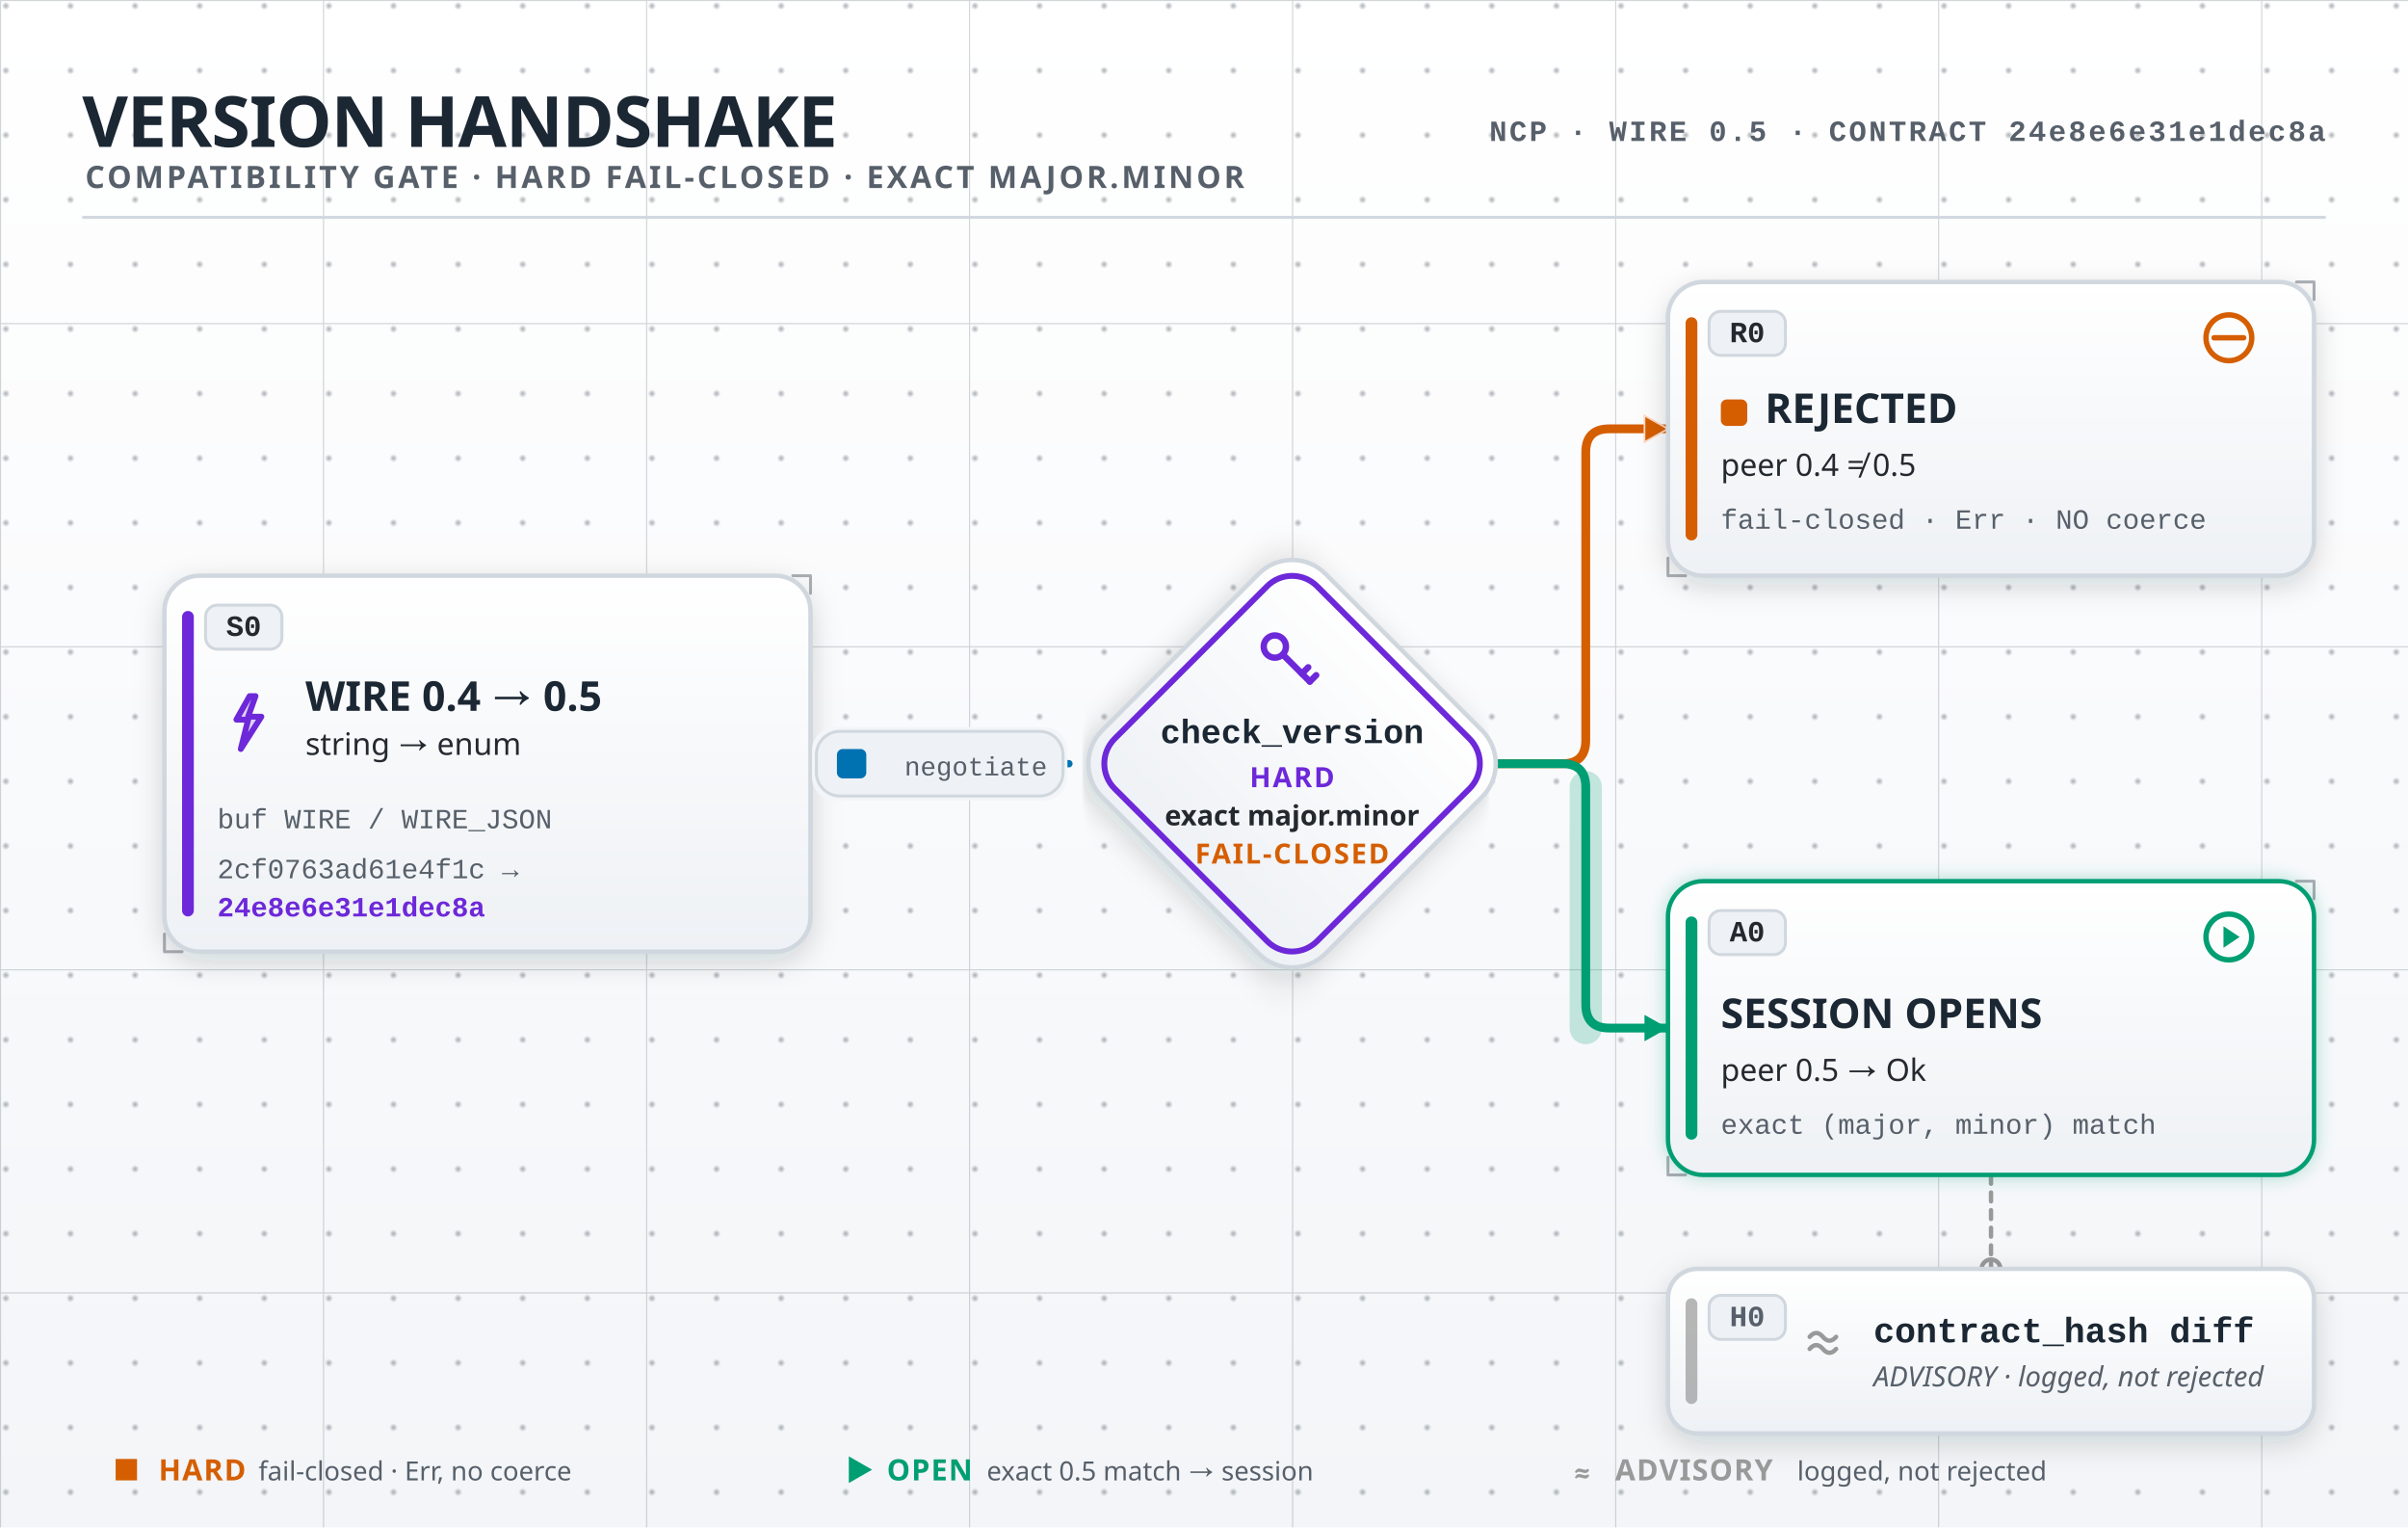
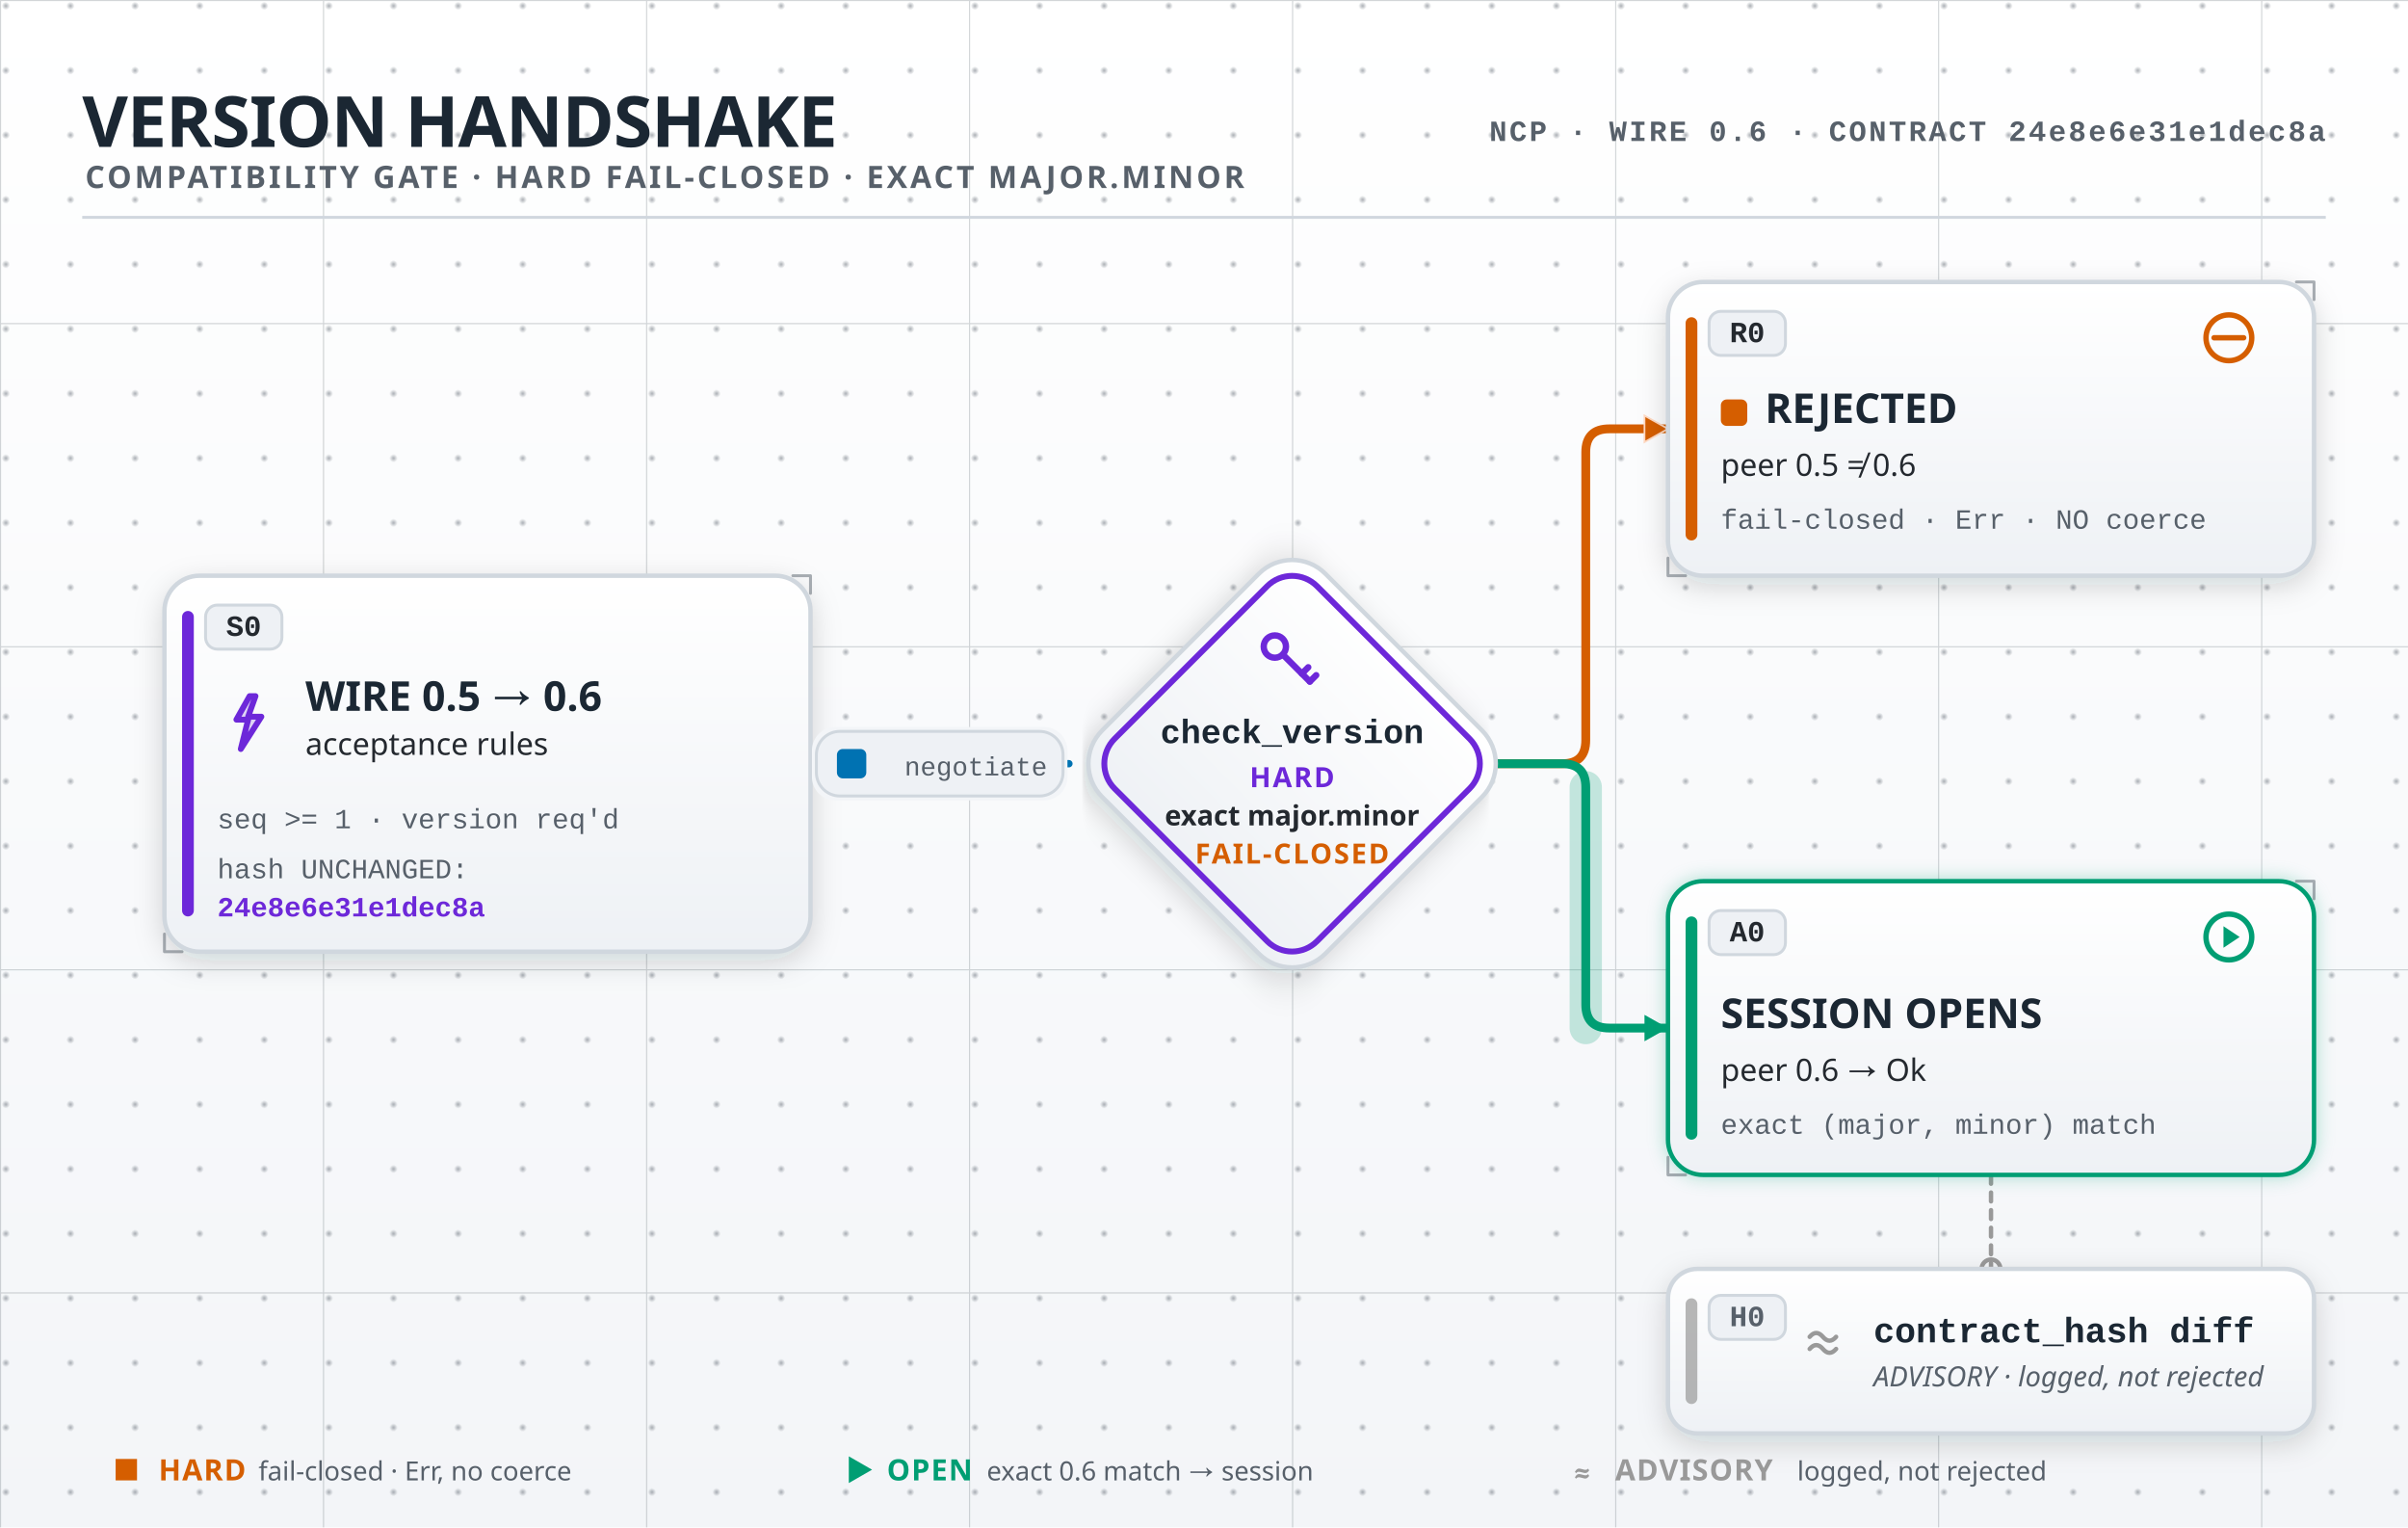
<svg xmlns="http://www.w3.org/2000/svg" width="820" height="520" viewBox="0 0 820 520" font-family="-apple-system, BlinkMacSystemFont, 'Segoe UI', 'Noto Sans', Helvetica, Arial, sans-serif" role="img">
  <defs>
    <linearGradient id="pageBg" x1="0" y1="0" x2="0" y2="1">
      <stop offset="0" stop-color="#ffffff" />
      <stop offset="1" stop-color="#f3f5f8" />
    </linearGradient>
    <linearGradient id="surface" x1="0" y1="0" x2="0" y2="1">
      <stop offset="0" stop-color="#ffffff" />
      <stop offset="1" stop-color="#eef1f5" />
    </linearGradient>
    <linearGradient id="busAction" x1="0" y1="0" x2="1" y2="0">
      <stop offset="0" stop-color="#D55E00" stop-opacity="1" />
      <stop offset="0.5" stop-color="#D55E00" stop-opacity="1" />
      <stop offset="1" stop-color="#b94f00" stop-opacity="1" />
    </linearGradient>
    <linearGradient id="contractHero" x1="0" y1="0" x2="1" y2="1">
      <stop offset="0" stop-color="#6D28D9" />
      <stop offset="1" stop-color="#5b21b6" />
    </linearGradient>
    <radialGradient id="gridDot" cx="0.5" cy="0.5" r="0.5">
      <stop offset="0" stop-color="#57606a" stop-opacity="0.5" />
      <stop offset="1" stop-color="#57606a" stop-opacity="0" />
    </radialGradient>
    <pattern id="grid" width="22" height="22" patternUnits="userSpaceOnUse">
      <circle cx="2" cy="2" r="1.4" fill="url(#gridDot)" />
    </pattern>
    <pattern id="gridMajor" width="110" height="110" patternUnits="userSpaceOnUse">
      <path d="M110 0H0V110" fill="none" stroke="#57606a" stroke-width="0.75" stroke-opacity="0.26" />
    </pattern>
    <filter id="soft" x="-40%" y="-40%" width="180%" height="180%" color-interpolation-filters="sRGB">
      <feDropShadow dx="0" dy="3" stdDeviation="5" flood-color="#1b2733" flood-opacity="0.18" />
    </filter>
    <filter id="halo" x="-60%" y="-60%" width="220%" height="220%" color-interpolation-filters="sRGB">
      <feGaussianBlur stdDeviation="3" />
    </filter>
    <filter id="glow" x="-90%" y="-90%" width="280%" height="280%" color-interpolation-filters="sRGB">
      <feGaussianBlur in="SourceAlpha" stdDeviation="3.4" result="b" />
      <feFlood flood-color="#D55E00" flood-opacity="0.4" />
      <feComposite in2="b" operator="in" result="g" />
      <feMerge>
        <feMergeNode in="g" />
        <feMergeNode in="SourceGraphic" />
      </feMerge>
    </filter>
    <marker id="arrowAction" markerUnits="userSpaceOnUse" markerWidth="12" markerHeight="12" refX="9" refY="5.5" orient="auto">
      <path d="M1,1 L9,5.5 L1,10 Z" fill="#D55E00" />
    </marker>
    <marker id="arrowControl" markerUnits="userSpaceOnUse" markerWidth="12" markerHeight="12" refX="9" refY="5.5" orient="auto">
      <path d="M1,1 L9,5.5 L1,10 Z" fill="#0072B2" />
    </marker>
    <marker id="replyControl" markerUnits="userSpaceOnUse" markerWidth="12" markerHeight="12" refX="9" refY="5.5" orient="auto">
      <path d="M2,1.5 L9,5.5 L2,9.5" fill="none" stroke="#0072B2" stroke-width="1.7" stroke-linecap="round" stroke-linejoin="round" />
    </marker>
    <marker id="arrowPercep" markerUnits="userSpaceOnUse" markerWidth="12" markerHeight="12" refX="9" refY="5.5" orient="auto">
      <path d="M1,1 L9,5.5 L1,10 Z" fill="#56B4E9" />
    </marker>
    <marker id="tapObserve" markerUnits="userSpaceOnUse" markerWidth="10" markerHeight="10" refX="5" refY="5" orient="auto">
      <circle cx="5" cy="5" r="3.2" fill="none" stroke="#999999" stroke-width="1.5" />
    </marker>
    <marker id="arrowContract" markerUnits="userSpaceOnUse" markerWidth="12" markerHeight="12" refX="9" refY="5.5" orient="auto">
      <path d="M1,1 L9,5.5 L1,10 Z" fill="#6D28D9" />
    </marker>
    <marker id="submoduleArrow" markerUnits="userSpaceOnUse" markerWidth="12" markerHeight="12" refX="9" refY="5.5" orient="auto">
      <path d="M2,1.5 L9,5.5 L2,9.5" fill="none" stroke="#999999" stroke-width="1.7" stroke-linecap="round" stroke-linejoin="round" />
    </marker>
    <marker id="arrowActive" markerUnits="userSpaceOnUse" markerWidth="12" markerHeight="12" refX="9" refY="5.5" orient="auto">
      <path d="M1,1 L9,5.5 L1,10 Z" fill="#009E73" />
    </marker>
    <marker id="arrowEstop" markerUnits="userSpaceOnUse" markerWidth="12" markerHeight="12" refX="9" refY="5.5" orient="auto">
      <path d="M1,1 L9,5.5 L1,10 Z" fill="#D55E00" stroke="#ffd9c2" stroke-width="0.6" />
    </marker>
    <marker id="arrowHold" markerUnits="userSpaceOnUse" markerWidth="12" markerHeight="12" refX="9" refY="5.5" orient="auto">
      <path d="M1,1 L9,5.5 L1,10 Z" fill="#E69F00" />
    </marker>
    <marker id="arrowMut" markerUnits="userSpaceOnUse" markerWidth="12" markerHeight="12" refX="9" refY="5.5" orient="auto">
      <path d="M1,1 L9,5.5 L1,10 Z" fill="#57606a" />
    </marker>
    <marker id="arrowConfig" markerUnits="userSpaceOnUse" markerWidth="12" markerHeight="12" refX="9" refY="5.5" orient="auto">
      <path d="M1,1 L9,5.5 L1,10 Z" fill="#CC79A7" />
    </marker>
    <filter id="glowContract" x="-90%" y="-90%" width="280%" height="280%" color-interpolation-filters="sRGB">
      <feGaussianBlur in="SourceAlpha" stdDeviation="3.4" result="b" />
      <feFlood flood-color="#6D28D9" flood-opacity="0.4" />
      <feComposite in2="b" operator="in" result="g" />
      <feMerge>
        <feMergeNode in="g" />
        <feMergeNode in="SourceGraphic" />
      </feMerge>
    </filter>
    <filter id="glowActive" x="-90%" y="-90%" width="280%" height="280%" color-interpolation-filters="sRGB">
      <feGaussianBlur in="SourceAlpha" stdDeviation="3.4" result="b" />
      <feFlood flood-color="#009E73" flood-opacity="0.4" />
      <feComposite in2="b" operator="in" result="g" />
      <feMerge>
        <feMergeNode in="g" />
        <feMergeNode in="SourceGraphic" />
      </feMerge>
    </filter>
  </defs>
  <rect x="0" y="0" width="820" height="520" rx="0" fill="url(#pageBg)" />
  <rect x="0" y="0" width="820" height="520" rx="0" fill="url(#gridMajor)" />
  <rect x="0" y="0" width="820" height="520" rx="0" fill="url(#grid)" />
  <text x="28" y="50" font-family="-apple-system, BlinkMacSystemFont, 'Segoe UI', 'Noto Sans', Helvetica, Arial, sans-serif" font-size="24" font-weight="800" font-style="normal" fill="#1b2733" text-anchor="start" letter-spacing="-0.3" text-rendering="geometricPrecision">VERSION HANDSHAKE</text>
  <text x="29" y="64" font-family="-apple-system, BlinkMacSystemFont, 'Segoe UI', 'Noto Sans', Helvetica, Arial, sans-serif" font-size="10.5" font-weight="600" font-style="normal" fill="#57606a" text-anchor="start" letter-spacing="1.0" text-rendering="geometricPrecision">COMPATIBILITY GATE  ·  HARD FAIL-CLOSED  ·  EXACT MAJOR.MINOR</text>
  <line x1="28" y1="74" x2="792" y2="74" stroke="#d0d7de" stroke-width="1" stroke-linecap="butt" />
-   <text x="792" y="48" font-family="ui-monospace, SFMono-Regular, 'SF Mono', Menlo, Consolas, 'Liberation Mono', monospace" font-size="10" font-weight="600" font-style="normal" fill="#57606a" text-anchor="end" letter-spacing="0.8" text-rendering="geometricPrecision">NCP · WIRE 0.5 · CONTRACT 24e8e6e31e1dec8a</text>
+   <text x="792" y="48" font-family="ui-monospace, SFMono-Regular, 'SF Mono', Menlo, Consolas, 'Liberation Mono', monospace" font-size="10" font-weight="600" font-style="normal" fill="#57606a" text-anchor="end" letter-spacing="0.8" text-rendering="geometricPrecision">NCP · WIRE 0.6 · CONTRACT 24e8e6e31e1dec8a</text>
  <path d="M276,260 L364,260" fill="none" stroke="#0072B2" stroke-width="2.5" stroke-linecap="round" stroke-linejoin="round" marker-end="url(#arrowControl)" />
  <line x1="300" y1="256" x2="300" y2="264" stroke="#0072B2" stroke-width="1" stroke-linecap="round" stroke-opacity="0.7" />
  <line x1="324" y1="256" x2="324" y2="264" stroke="#0072B2" stroke-width="1" stroke-linecap="round" stroke-opacity="0.7" />
  <line x1="348" y1="256" x2="348" y2="264" stroke="#0072B2" stroke-width="1" stroke-linecap="round" stroke-opacity="0.7" />
  <path d="M508,260 L532,260 Q540,260 540,252 L540,154 Q540,146 548,146 L568,146" fill="none" stroke="#D55E00" stroke-width="3" stroke-linecap="round" stroke-linejoin="round" marker-end="url(#arrowEstop)" />
  <line x1="540" y1="268" x2="540" y2="350" stroke="#009E73" stroke-width="11" stroke-linecap="round" stroke-opacity="0.22" />
  <path d="M508,260 L532,260 Q540,260 540,268 L540,342 Q540,350 548,350 L568,350" fill="none" stroke="#009E73" stroke-width="3" stroke-linecap="round" stroke-linejoin="round" marker-end="url(#arrowActive)" />
  <path d="M678,400 L678,432" fill="none" stroke="#999999" stroke-width="1.5" stroke-linecap="round" stroke-linejoin="round" stroke-dasharray="3 3" marker-end="url(#tapObserve)" />
  <rect x="56" y="196" width="220" height="128" rx="12" fill="url(#surface)" filter="url(#soft)" />
  <rect x="56" y="196" width="220" height="128" rx="12" fill="none" stroke="#d0d7de" stroke-width="1.5" />
  <rect x="62" y="208" width="4" height="104" rx="2" fill="#6D28D9" />
  <path d="M270,196 L276,196 L276,202" fill="none" stroke="#57606a" stroke-width="1" stroke-linecap="round" stroke-linejoin="round" stroke-opacity="0.5" />
  <path d="M56,318 L56,324 L62,324" fill="none" stroke="#57606a" stroke-width="1" stroke-linecap="round" stroke-linejoin="round" stroke-opacity="0.5" />
  <rect x="70" y="206" width="26" height="15" rx="4" fill="#eef1f5" stroke="#d0d7de" stroke-width="1" />
  <text x="83" y="216.5" font-family="ui-monospace, SFMono-Regular, 'SF Mono', Menlo, Consolas, 'Liberation Mono', monospace" font-size="10" font-weight="700" font-style="normal" fill="#24292f" text-anchor="middle" text-rendering="geometricPrecision">S0</text>
  <g transform="translate(72,234) scale(1)" fill="none" stroke="#6D28D9" stroke-width="2" stroke-linecap="round" stroke-linejoin="round">
    <path d="M13 3 L8.5 11 H12.5 L10 21 L17 10 H12.5 L15 3 Z" fill="#6D28D9" fill-opacity="0.18" />
  </g>
-   <text x="104" y="242" font-family="-apple-system, BlinkMacSystemFont, 'Segoe UI', 'Noto Sans', Helvetica, Arial, sans-serif" font-size="14" font-weight="700" font-style="normal" fill="#1b2733" text-anchor="start" text-rendering="geometricPrecision">WIRE 0.4 → 0.5</text>
-   <text x="104" y="257" font-family="-apple-system, BlinkMacSystemFont, 'Segoe UI', 'Noto Sans', Helvetica, Arial, sans-serif" font-size="10.5" font-weight="500" font-style="normal" fill="#24292f" text-anchor="start" text-rendering="geometricPrecision">string → enum</text>
-   <text x="74" y="282" font-family="ui-monospace, SFMono-Regular, 'SF Mono', Menlo, Consolas, 'Liberation Mono', monospace" font-size="9.5" font-weight="500" font-style="normal" fill="#57606a" text-anchor="start" text-rendering="geometricPrecision">buf WIRE / WIRE_JSON</text>
-   <text x="74" y="299" font-family="ui-monospace, SFMono-Regular, 'SF Mono', Menlo, Consolas, 'Liberation Mono', monospace" font-size="9.5" font-weight="500" font-style="normal" fill="#57606a" text-anchor="start" text-rendering="geometricPrecision">2cf0763ad61e4f1c →</text>
+   <text x="104" y="242" font-family="-apple-system, BlinkMacSystemFont, 'Segoe UI', 'Noto Sans', Helvetica, Arial, sans-serif" font-size="14" font-weight="700" font-style="normal" fill="#1b2733" text-anchor="start" text-rendering="geometricPrecision">WIRE 0.5 → 0.6</text>
+   <text x="104" y="257" font-family="-apple-system, BlinkMacSystemFont, 'Segoe UI', 'Noto Sans', Helvetica, Arial, sans-serif" font-size="10.5" font-weight="500" font-style="normal" fill="#24292f" text-anchor="start" text-rendering="geometricPrecision">acceptance rules</text>
+   <text x="74" y="282" font-family="ui-monospace, SFMono-Regular, 'SF Mono', Menlo, Consolas, 'Liberation Mono', monospace" font-size="9.5" font-weight="500" font-style="normal" fill="#57606a" text-anchor="start" text-rendering="geometricPrecision">seq &gt;= 1 · version req'd</text>
+   <text x="74" y="299" font-family="ui-monospace, SFMono-Regular, 'SF Mono', Menlo, Consolas, 'Liberation Mono', monospace" font-size="9.5" font-weight="500" font-style="normal" fill="#57606a" text-anchor="start" text-rendering="geometricPrecision">hash UNCHANGED:</text>
  <text x="74" y="312" font-family="ui-monospace, SFMono-Regular, 'SF Mono', Menlo, Consolas, 'Liberation Mono', monospace" font-size="9.5" font-weight="700" font-style="normal" fill="#6D28D9" text-anchor="start" text-rendering="geometricPrecision">24e8e6e31e1dec8a</text>
  <g transform="rotate(45 440 260)">
    <rect x="386.268" y="206.268" width="107.464" height="107.464" rx="16" fill="url(#surface)" filter="url(#soft)" />
    <rect x="386.268" y="206.268" width="107.464" height="107.464" rx="16" fill="none" stroke="#d0d7de" stroke-width="1.5" />
    <rect x="391.268" y="211.268" width="97.464" height="97.464" rx="12" fill="none" stroke="#6D28D9" stroke-width="2" fill-opacity="0.85" />
  </g>
  <g transform="translate(426,212) scale(1.0833)" fill="none" stroke="#6D28D9" stroke-width="2" stroke-linecap="round" stroke-linejoin="round">
    <circle cx="7.5" cy="7.5" r="3.5" />
    <path d="M10 10l8.5 8.5" />
    <path d="M16 16l2-2M18.5 18.5l2-2" />
  </g>
  <text x="440" y="253" font-family="ui-monospace, SFMono-Regular, 'SF Mono', Menlo, Consolas, 'Liberation Mono', monospace" font-size="11.5" font-weight="700" font-style="normal" fill="#1b2733" text-anchor="middle" text-rendering="geometricPrecision">check_version</text>
  <text x="440" y="268" font-family="-apple-system, BlinkMacSystemFont, 'Segoe UI', 'Noto Sans', Helvetica, Arial, sans-serif" font-size="9.5" font-weight="700" font-style="normal" fill="#6D28D9" text-anchor="middle" letter-spacing="0.6" text-rendering="geometricPrecision">HARD</text>
  <text x="440" y="281" font-family="-apple-system, BlinkMacSystemFont, 'Segoe UI', 'Noto Sans', Helvetica, Arial, sans-serif" font-size="9.5" font-weight="600" font-style="normal" fill="#24292f" text-anchor="middle" text-rendering="geometricPrecision">exact major.minor</text>
  <text x="440" y="294" font-family="-apple-system, BlinkMacSystemFont, 'Segoe UI', 'Noto Sans', Helvetica, Arial, sans-serif" font-size="9.5" font-weight="700" font-style="normal" fill="#D55E00" text-anchor="middle" letter-spacing="0.6" text-rendering="geometricPrecision">FAIL-CLOSED</text>
  <rect x="568" y="96" width="220" height="100" rx="12" fill="url(#surface)" filter="url(#soft)" />
  <rect x="568" y="96" width="220" height="100" rx="12" fill="none" stroke="#d0d7de" stroke-width="1.5" />
  <rect x="574" y="108" width="4" height="76" rx="2" fill="#D55E00" />
  <path d="M782,96 L788,96 L788,102" fill="none" stroke="#57606a" stroke-width="1" stroke-linecap="round" stroke-linejoin="round" stroke-opacity="0.5" />
  <path d="M568,190 L568,196 L574,196" fill="none" stroke="#57606a" stroke-width="1" stroke-linecap="round" stroke-linejoin="round" stroke-opacity="0.5" />
  <rect x="582" y="106" width="26" height="15" rx="4" fill="#eef1f5" stroke="#d0d7de" stroke-width="1" />
  <text x="595" y="116.5" font-family="ui-monospace, SFMono-Regular, 'SF Mono', Menlo, Consolas, 'Liberation Mono', monospace" font-size="10" font-weight="700" font-style="normal" fill="#24292f" text-anchor="middle" text-rendering="geometricPrecision">R0</text>
  <g transform="translate(748,104) scale(0.9167)" fill="none" stroke="#D55E00" stroke-width="2" stroke-linecap="round" stroke-linejoin="round">
    <circle cx="12" cy="12" r="8.5" />
    <path d="M6.5 12 H17.5" />
  </g>
  <rect x="586" y="136" width="9" height="9" rx="2" fill="#D55E00" />
  <text x="601" y="144" font-family="-apple-system, BlinkMacSystemFont, 'Segoe UI', 'Noto Sans', Helvetica, Arial, sans-serif" font-size="14" font-weight="700" font-style="normal" fill="#1b2733" text-anchor="start" text-rendering="geometricPrecision">REJECTED</text>
-   <text x="586" y="162" font-family="-apple-system, BlinkMacSystemFont, 'Segoe UI', 'Noto Sans', Helvetica, Arial, sans-serif" font-size="10.5" font-weight="500" font-style="normal" fill="#24292f" text-anchor="start" text-rendering="geometricPrecision">peer 0.4 ≠ 0.5</text>
+   <text x="586" y="162" font-family="-apple-system, BlinkMacSystemFont, 'Segoe UI', 'Noto Sans', Helvetica, Arial, sans-serif" font-size="10.5" font-weight="500" font-style="normal" fill="#24292f" text-anchor="start" text-rendering="geometricPrecision">peer 0.5 ≠ 0.6</text>
  <text x="586" y="180" font-family="ui-monospace, SFMono-Regular, 'SF Mono', Menlo, Consolas, 'Liberation Mono', monospace" font-size="9.5" font-weight="500" font-style="normal" fill="#57606a" text-anchor="start" text-rendering="geometricPrecision">fail-closed · Err · NO coerce</text>
  <rect x="568" y="300" width="220" height="100" rx="12" fill="url(#surface)" filter="url(#glowActive)" />
  <rect x="568" y="300" width="220" height="100" rx="12" fill="none" stroke="#009E73" stroke-width="1.5" />
  <rect x="574" y="312" width="4" height="76" rx="2" fill="#009E73" />
  <path d="M782,300 L788,300 L788,306" fill="none" stroke="#57606a" stroke-width="1" stroke-linecap="round" stroke-linejoin="round" stroke-opacity="0.5" />
  <path d="M568,394 L568,400 L574,400" fill="none" stroke="#57606a" stroke-width="1" stroke-linecap="round" stroke-linejoin="round" stroke-opacity="0.5" />
  <rect x="582" y="310" width="26" height="15" rx="4" fill="#eef1f5" stroke="#d0d7de" stroke-width="1" />
  <text x="595" y="320.5" font-family="ui-monospace, SFMono-Regular, 'SF Mono', Menlo, Consolas, 'Liberation Mono', monospace" font-size="10" font-weight="700" font-style="normal" fill="#24292f" text-anchor="middle" text-rendering="geometricPrecision">A0</text>
  <g transform="translate(748,308) scale(0.9167)" fill="none" stroke="#009E73" stroke-width="2" stroke-linecap="round" stroke-linejoin="round">
    <circle cx="12" cy="12" r="8.5" />
    <path d="M10 8 L16 12 L10 16 Z" fill="#009E73" stroke="none" />
  </g>
  <text x="586" y="350" font-family="-apple-system, BlinkMacSystemFont, 'Segoe UI', 'Noto Sans', Helvetica, Arial, sans-serif" font-size="14" font-weight="700" font-style="normal" fill="#1b2733" text-anchor="start" text-rendering="geometricPrecision">SESSION OPENS</text>
-   <text x="586" y="368" font-family="-apple-system, BlinkMacSystemFont, 'Segoe UI', 'Noto Sans', Helvetica, Arial, sans-serif" font-size="10.5" font-weight="500" font-style="normal" fill="#24292f" text-anchor="start" text-rendering="geometricPrecision">peer 0.5 → Ok</text>
+   <text x="586" y="368" font-family="-apple-system, BlinkMacSystemFont, 'Segoe UI', 'Noto Sans', Helvetica, Arial, sans-serif" font-size="10.5" font-weight="500" font-style="normal" fill="#24292f" text-anchor="start" text-rendering="geometricPrecision">peer 0.6 → Ok</text>
  <text x="586" y="386" font-family="ui-monospace, SFMono-Regular, 'SF Mono', Menlo, Consolas, 'Liberation Mono', monospace" font-size="9.5" font-weight="500" font-style="normal" fill="#57606a" text-anchor="start" text-rendering="geometricPrecision">exact (major, minor) match</text>
  <rect x="568" y="432" width="220" height="56" rx="10" fill="url(#surface)" filter="url(#soft)" />
  <rect x="568" y="432" width="220" height="56" rx="10" fill="none" stroke="#d0d7de" stroke-width="1.5" />
  <rect x="574" y="442" width="4" height="36" rx="2" fill="#999999" fill-opacity="0.7" />
  <rect x="582" y="441" width="26" height="15" rx="4" fill="#eef1f5" stroke="#d0d7de" stroke-width="1" />
  <text x="595" y="451.5" font-family="ui-monospace, SFMono-Regular, 'SF Mono', Menlo, Consolas, 'Liberation Mono', monospace" font-size="10" font-weight="700" font-style="normal" fill="#57606a" text-anchor="middle" text-rendering="geometricPrecision">H0</text>
  <g transform="translate(614,448) scale(0.75)" fill="none" stroke="#999999" stroke-width="2" stroke-linecap="round" stroke-linejoin="round">
    <path d="M3 9.5q3 -3.5 6 0t6 0" />
    <path d="M3 15q3 -3.5 6 0t6 0" />
  </g>
  <text x="638" y="457" font-family="ui-monospace, SFMono-Regular, 'SF Mono', Menlo, Consolas, 'Liberation Mono', monospace" font-size="12" font-weight="600" font-style="normal" fill="#1b2733" text-anchor="start" text-rendering="geometricPrecision">contract_hash diff</text>
  <text x="638" y="472" font-family="-apple-system, BlinkMacSystemFont, 'Segoe UI', 'Noto Sans', Helvetica, Arial, sans-serif" font-size="9.5" font-weight="500" font-style="italic" fill="#57606a" text-anchor="start" text-rendering="geometricPrecision">ADVISORY · logged, not rejected</text>
  <rect x="276.5" y="247.5" width="87" height="25" rx="8" fill="#f3f5f8" />
  <rect x="278.0" y="249.0" width="84" height="22" rx="8" fill="#eef1f5" stroke="#d0d7de" stroke-width="1" />
  <rect x="285.0" y="255.0" width="10" height="10" rx="2" fill="#0072B2" />
  <text x="300.0" y="264.0" font-family="-apple-system, BlinkMacSystemFont, 'Segoe UI', 'Noto Sans', Helvetica, Arial, sans-serif" font-size="9.5" font-weight="700" font-style="normal" fill="#0072B2" text-anchor="start" text-rendering="geometricPrecision" />
  <text x="308.0" y="264.0" font-family="ui-monospace, SFMono-Regular, 'SF Mono', Menlo, Consolas, 'Liberation Mono', monospace" font-size="9" font-weight="500" font-style="normal" fill="#57606a" text-anchor="start" text-rendering="geometricPrecision">negotiate</text>
  <text x="40" y="504" font-family="-apple-system, BlinkMacSystemFont, 'Segoe UI', 'Noto Sans', Helvetica, Arial, sans-serif" font-size="10" font-weight="700" font-style="normal" fill="#D55E00" text-anchor="start" text-rendering="geometricPrecision">■</text>
  <text x="54" y="504" font-family="-apple-system, BlinkMacSystemFont, 'Segoe UI', 'Noto Sans', Helvetica, Arial, sans-serif" font-size="10" font-weight="700" font-style="normal" fill="#D55E00" text-anchor="start" letter-spacing="0.4" text-rendering="geometricPrecision">HARD</text>
  <text x="88" y="504" font-family="-apple-system, BlinkMacSystemFont, 'Segoe UI', 'Noto Sans', Helvetica, Arial, sans-serif" font-size="9" font-weight="500" font-style="normal" fill="#57606a" text-anchor="start" text-rendering="geometricPrecision">fail-closed · Err, no coerce</text>
  <text x="288" y="504" font-family="-apple-system, BlinkMacSystemFont, 'Segoe UI', 'Noto Sans', Helvetica, Arial, sans-serif" font-size="10" font-weight="700" font-style="normal" fill="#009E73" text-anchor="start" text-rendering="geometricPrecision">▶</text>
  <text x="302" y="504" font-family="-apple-system, BlinkMacSystemFont, 'Segoe UI', 'Noto Sans', Helvetica, Arial, sans-serif" font-size="10" font-weight="700" font-style="normal" fill="#009E73" text-anchor="start" letter-spacing="0.4" text-rendering="geometricPrecision">OPEN</text>
-   <text x="336" y="504" font-family="-apple-system, BlinkMacSystemFont, 'Segoe UI', 'Noto Sans', Helvetica, Arial, sans-serif" font-size="9" font-weight="500" font-style="normal" fill="#57606a" text-anchor="start" text-rendering="geometricPrecision">exact 0.5 match → session</text>
+   <text x="336" y="504" font-family="-apple-system, BlinkMacSystemFont, 'Segoe UI', 'Noto Sans', Helvetica, Arial, sans-serif" font-size="9" font-weight="500" font-style="normal" fill="#57606a" text-anchor="start" text-rendering="geometricPrecision">exact 0.6 match → session</text>
  <text x="536" y="504" font-family="-apple-system, BlinkMacSystemFont, 'Segoe UI', 'Noto Sans', Helvetica, Arial, sans-serif" font-size="10" font-weight="700" font-style="normal" fill="#999999" text-anchor="start" text-rendering="geometricPrecision">≈</text>
  <text x="550" y="504" font-family="-apple-system, BlinkMacSystemFont, 'Segoe UI', 'Noto Sans', Helvetica, Arial, sans-serif" font-size="10" font-weight="700" font-style="normal" fill="#999999" text-anchor="start" letter-spacing="0.4" text-rendering="geometricPrecision">ADVISORY</text>
  <text x="612" y="504" font-family="-apple-system, BlinkMacSystemFont, 'Segoe UI', 'Noto Sans', Helvetica, Arial, sans-serif" font-size="9" font-weight="500" font-style="normal" fill="#57606a" text-anchor="start" text-rendering="geometricPrecision">logged, not rejected</text>
</svg>
